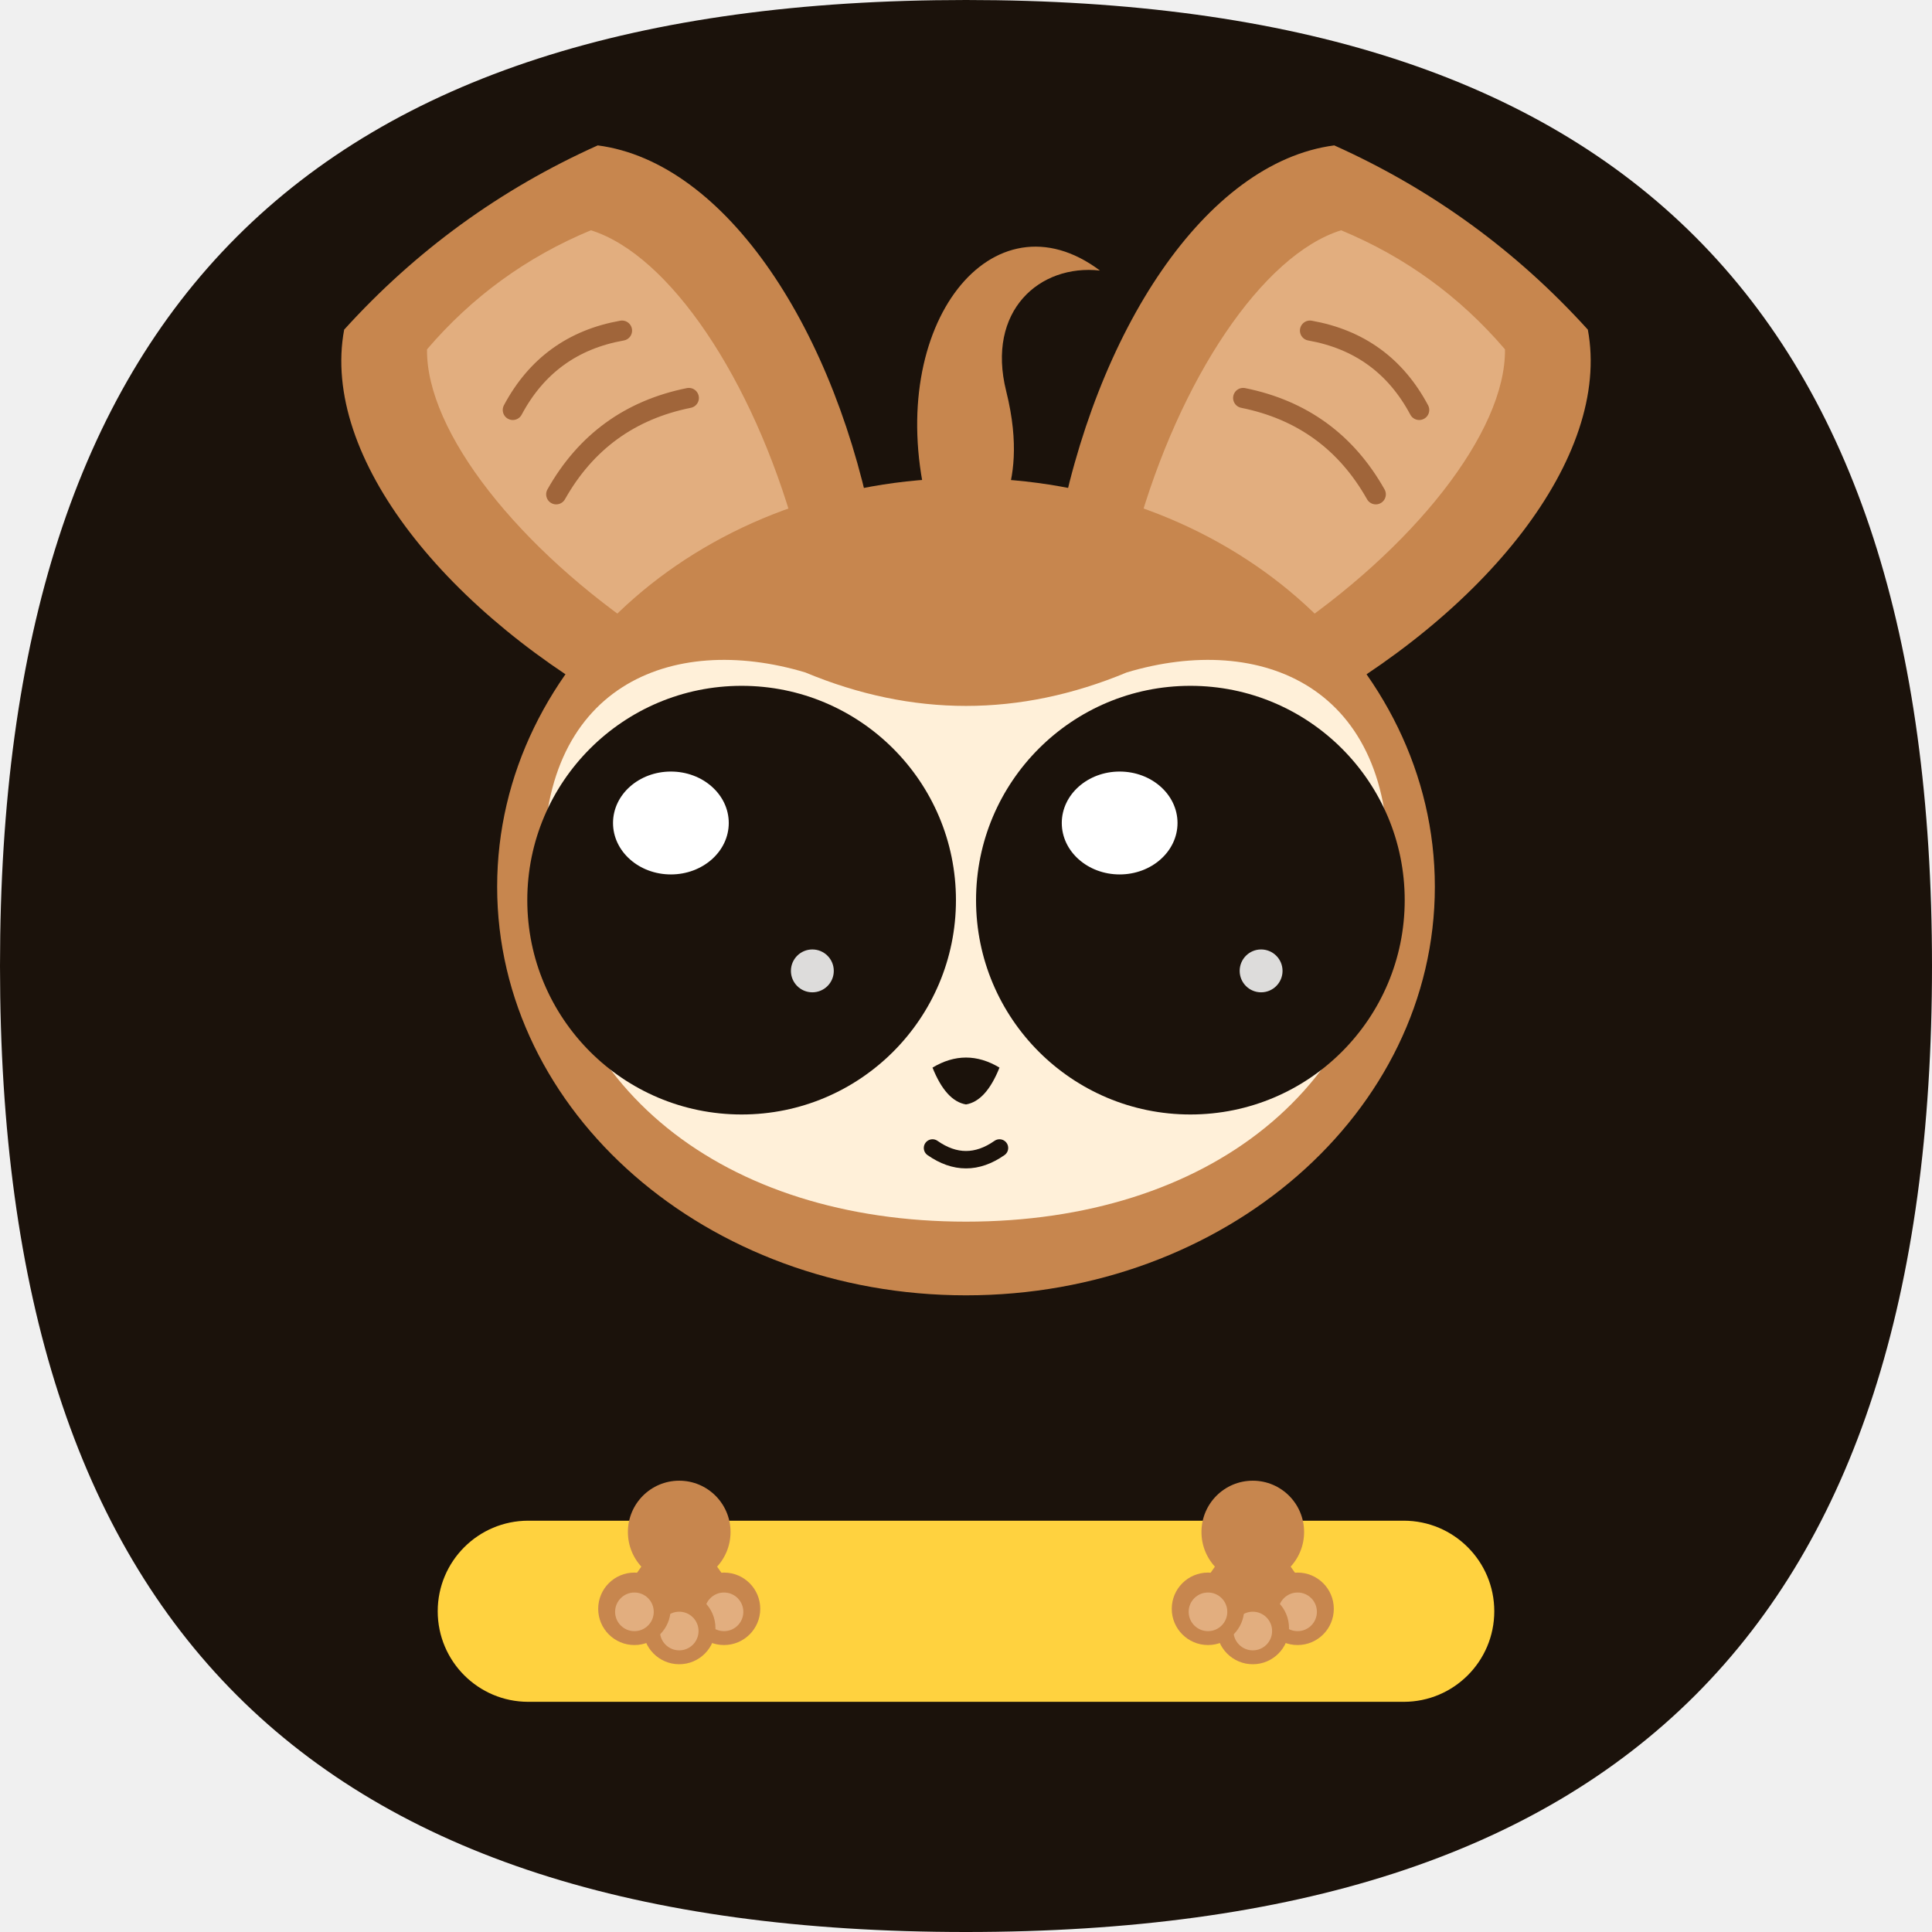
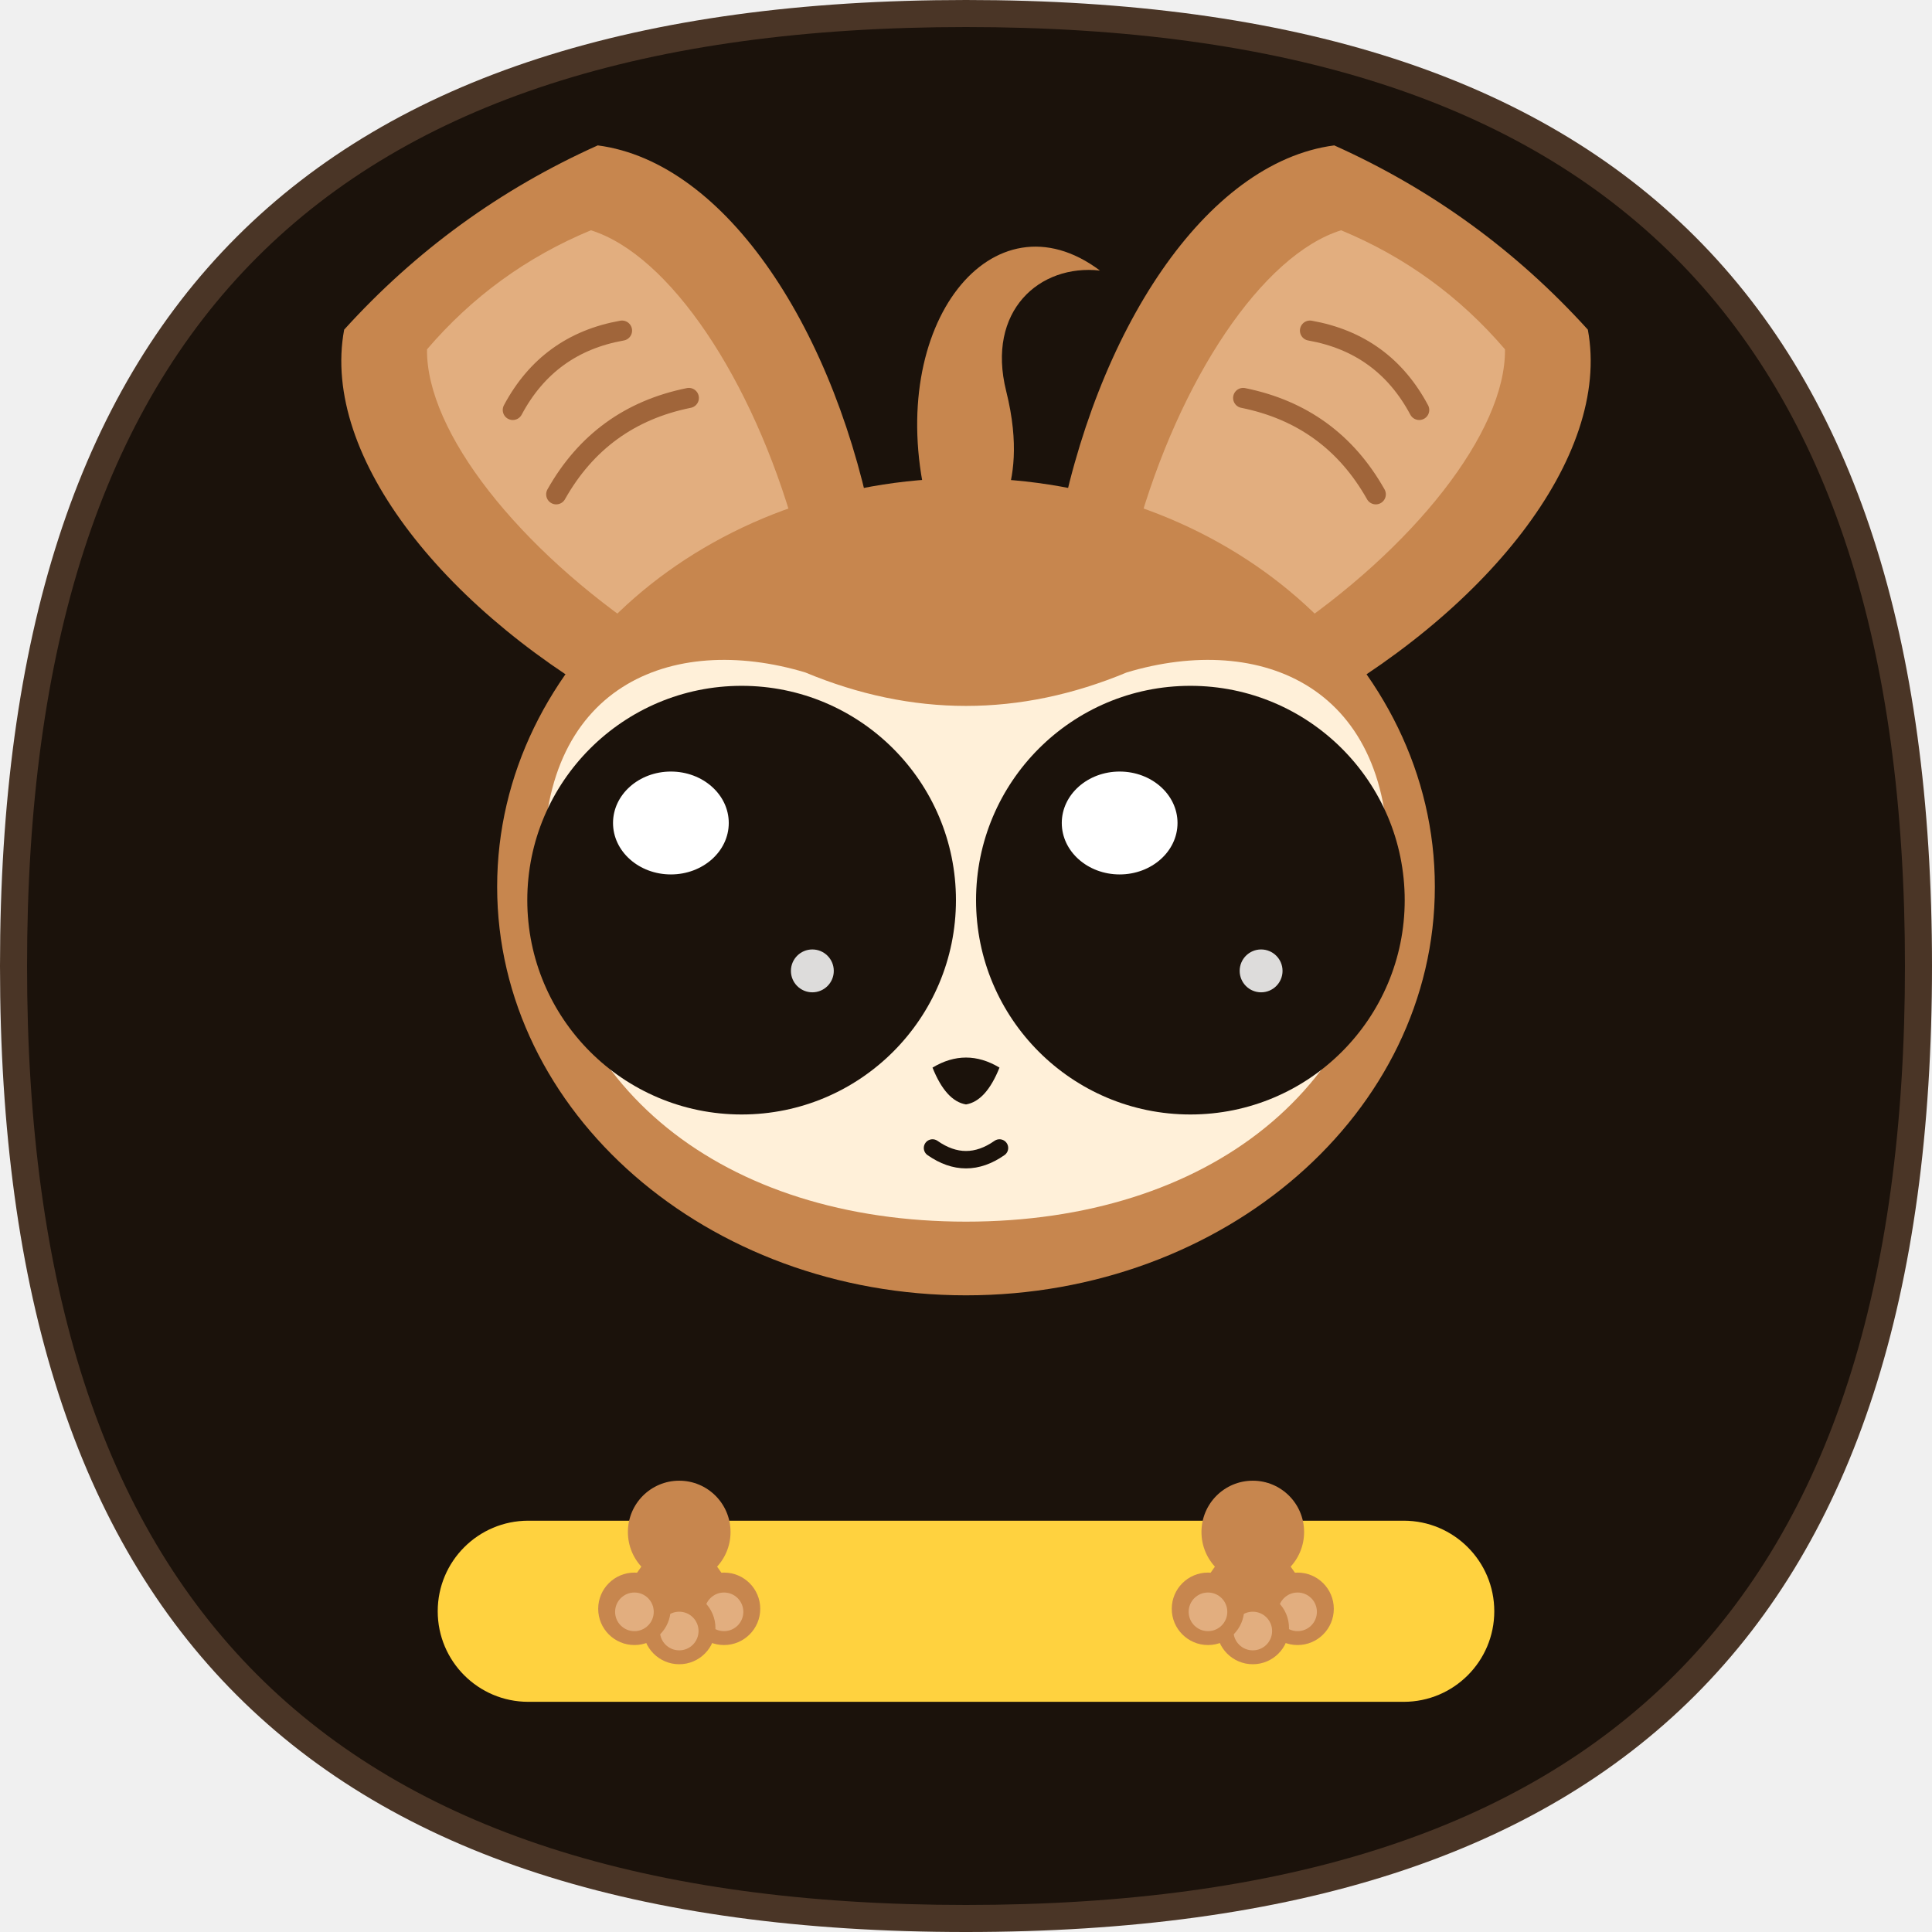
<svg xmlns="http://www.w3.org/2000/svg" viewBox="0 0 1024 1024" role="img" aria-label="yravgSubMeetly">
-   <path d="M512 0C860 0 1024 164 1024 512S860 1024 512 1024 0 860 0 512 164 0 512 0Z" fill="#1B120B" />
+   <path d="M512 0C860 0 1024 164 1024 512S860 1024 512 1024 0 860 0 512 164 0 512 0Z" fill="#4A3526" />
+   <path d="M512 0C860 0 1024 164 1024 512S860 1024 512 1024 0 860 0 512 164 0 512 0Z" transform="translate(512 512) scale(.972) translate(-512 -512)" fill="#1B120B" />
  <g transform="translate(512 470) scale(3.55)">
    <g class="kasi-head" transform="rotate(0)">
      <g transform="translate(-34 -42) rotate(-36) scale(1 1)">
        <g class="kasi-ear kasi-ear-l">
          <path d="M-22.32 4 C-36 -24.5 -37.44 -54.6 -23.4 -67.9 Q0 -72.8 23.4 -67.9 C37.44 -54.6 36 -24.5 22.32 4 Q0 14.4 -22.32 4Z" fill="#C7864E" />
          <path d="M-13.39 4 C-21.6 -18.13 -22.46 -40.4 -15.12 -50.25 Q0 -53.87 15.12 -50.25 C22.46 -40.4 21.6 -18.13 13.39 4 Q0 8.64 -13.39 4Z" transform="translate(0 -8)" fill="#E2AE7F" />
          <path d="M-12.24 -29.4 Q0 -35 12.24 -29.4 M-10.08 -43.4 Q0 -48.3 10.08 -43.4" fill="none" stroke="#A0653A" stroke-width="3" stroke-linecap="round" />
        </g>
      </g>
      <g transform="translate(34 -42) rotate(36) scale(1 1)">
        <g class="kasi-ear kasi-ear-r">
          <path d="M-22.32 4 C-36 -24.5 -37.44 -54.6 -23.4 -67.9 Q0 -72.8 23.4 -67.9 C37.44 -54.6 36 -24.5 22.32 4 Q0 14.4 -22.32 4Z" fill="#C7864E" />
          <path d="M-13.39 4 C-21.6 -18.13 -22.46 -40.4 -15.12 -50.25 Q0 -53.87 15.12 -50.25 C22.46 -40.4 21.6 -18.13 13.39 4 Q0 8.64 -13.39 4Z" transform="translate(0 -8)" fill="#E2AE7F" />
          <path d="M-12.24 -29.4 Q0 -35 12.24 -29.4 M-10.08 -43.4 Q0 -48.3 10.08 -43.4" fill="none" stroke="#A0653A" stroke-width="3" stroke-linecap="round" />
        </g>
      </g>
      <ellipse cx="0" cy="0" rx="70" ry="61" fill="#C7864E" />
      <path class="kasi-curl" d="M-6 -58 C-12 -84 4 -104 20 -92 C11 -93 3 -86 6 -74 C8 -66 7 -61 6 -58Z" transform="translate(0 0)" fill="#C7864E" />
      <path d="M-63 -2 C-64 -30 -44 -38 -24 -32 Q0 -22 24 -32 C44 -38 64 -30 63 -2 C62 30 36 50 0 50 C-36 50 -62 30 -63 -2Z" transform="translate(0 0) scale(1 1)" fill="#FFF0D9" />
      <g class="kasi-eye">
-         <clipPath id="ky855l4-el">
+         <clipPath id="kqha14z-el">
          <ellipse cx="-33.5" cy="2" rx="32" ry="32" />
        </clipPath>
-         <g clip-path="url(#ky855l4-el)">
+         <g clip-path="url(#kqha14z-el)">
          <g class="kasi-look" style="transform:translate(0px,0px)">
            <ellipse cx="-33.5" cy="2" rx="32" ry="32" fill="#1B120B" />
            <ellipse cx="-44.06" cy="-9.52" rx="8.64" ry="7.68" fill="#FFFFFF" />
            <circle cx="-22.94" cy="12.56" r="3.2" fill="#FFFFFF" opacity=".85" />
          </g>
        </g>
      </g>
      <g class="kasi-eye">
-         <clipPath id="ky855l4-er">
+         <clipPath id="kqha14z-er">
          <ellipse cx="33.5" cy="2" rx="32" ry="32" />
        </clipPath>
-         <g clip-path="url(#ky855l4-er)">
+         <g clip-path="url(#kqha14z-er)">
          <g class="kasi-look" style="transform:translate(0px,0px)">
            <ellipse cx="33.5" cy="2" rx="32" ry="32" fill="#1B120B" />
            <ellipse cx="22.94" cy="-9.52" rx="8.64" ry="7.68" fill="#FFFFFF" />
            <circle cx="44.06" cy="12.56" r="3.2" fill="#FFFFFF" opacity=".85" />
          </g>
        </g>
      </g>
      <path d="M-5 27 Q0 24 5 27 Q3 32 0 32.5 Q-3 32 -5 27Z" fill="#1B120B" />
      <path d="M-5 39 Q0 42.5 5 39" fill="none" stroke="#1B120B" stroke-width="2.6" stroke-linecap="round" />
    </g>
  </g>
  <rect x="232" y="806" width="560" height="96" rx="48" fill="#FFD23F" />
  <g transform="translate(360 812) scale(3.2)">
    <g transform="translate(0 0) rotate(180)">
      <path d="M0 -2 L-7 -12" stroke="#C7864E" stroke-width="6" stroke-linecap="round" />
      <circle cx="-7.42" cy="-12.72" r="6" fill="#C7864E" />
      <circle cx="-7.42" cy="-13.22" r="3.2" fill="#E2AE7F" />
      <path d="M0 -2 L0 -15" stroke="#C7864E" stroke-width="6" stroke-linecap="round" />
      <circle cx="0" cy="-15.9" r="6" fill="#C7864E" />
      <circle cx="0" cy="-16.4" r="3.2" fill="#E2AE7F" />
      <path d="M0 -2 L7 -12" stroke="#C7864E" stroke-width="6" stroke-linecap="round" />
      <circle cx="7.42" cy="-12.72" r="6" fill="#C7864E" />
      <circle cx="7.42" cy="-13.22" r="3.2" fill="#E2AE7F" />
      <circle r="8.5" fill="#C7864E" />
    </g>
  </g>
  <g transform="translate(664 812) scale(3.2)">
    <g transform="translate(0 0) rotate(180)">
      <path d="M0 -2 L-7 -12" stroke="#C7864E" stroke-width="6" stroke-linecap="round" />
      <circle cx="-7.42" cy="-12.72" r="6" fill="#C7864E" />
      <circle cx="-7.42" cy="-13.22" r="3.2" fill="#E2AE7F" />
      <path d="M0 -2 L0 -15" stroke="#C7864E" stroke-width="6" stroke-linecap="round" />
      <circle cx="0" cy="-15.9" r="6" fill="#C7864E" />
      <circle cx="0" cy="-16.4" r="3.2" fill="#E2AE7F" />
      <path d="M0 -2 L7 -12" stroke="#C7864E" stroke-width="6" stroke-linecap="round" />
      <circle cx="7.42" cy="-12.72" r="6" fill="#C7864E" />
      <circle cx="7.42" cy="-13.22" r="3.2" fill="#E2AE7F" />
      <circle r="8.5" fill="#C7864E" />
    </g>
  </g>
</svg>
